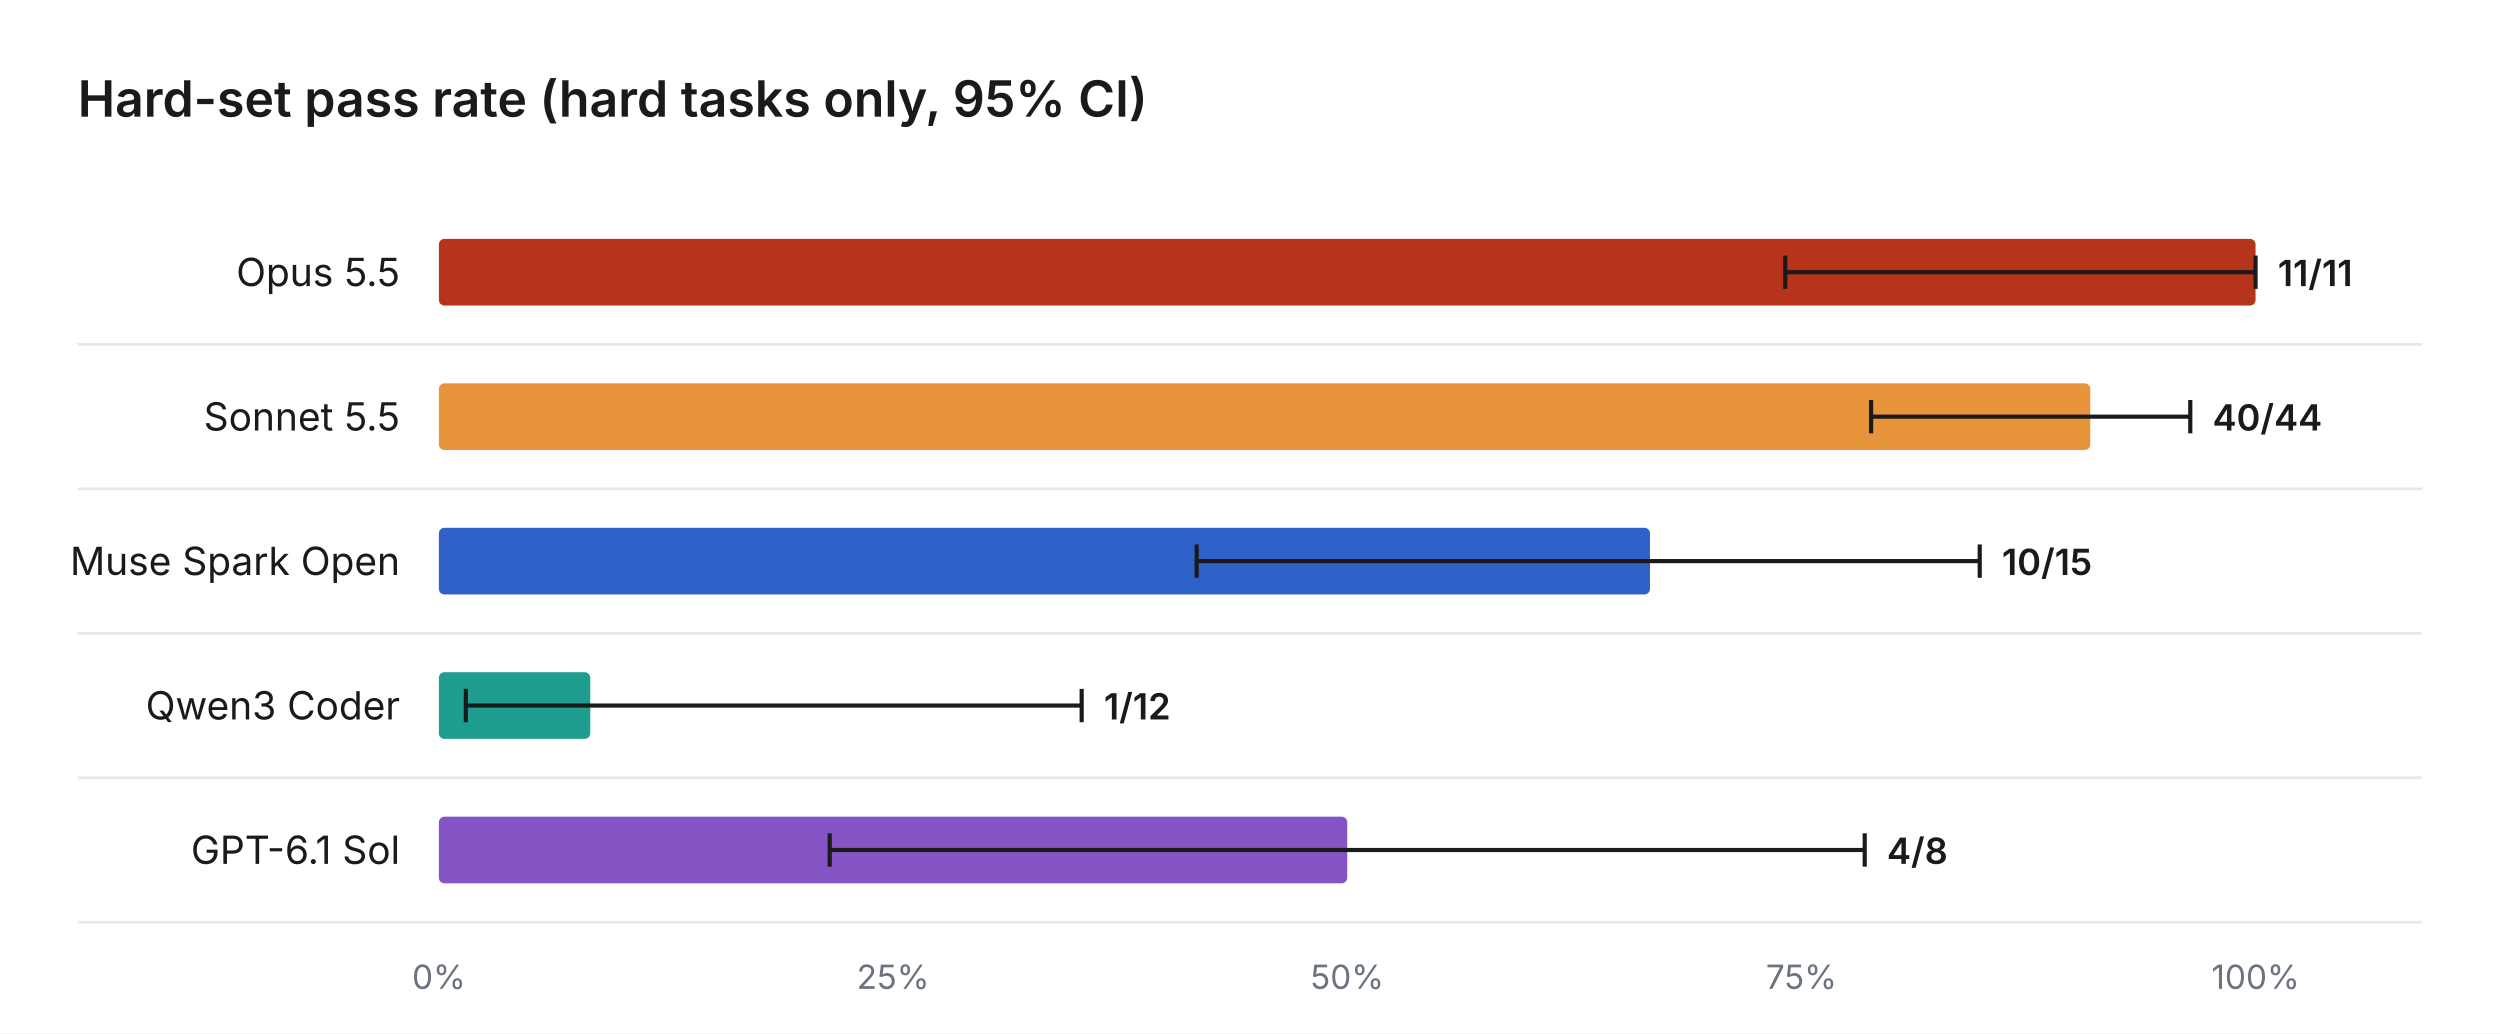
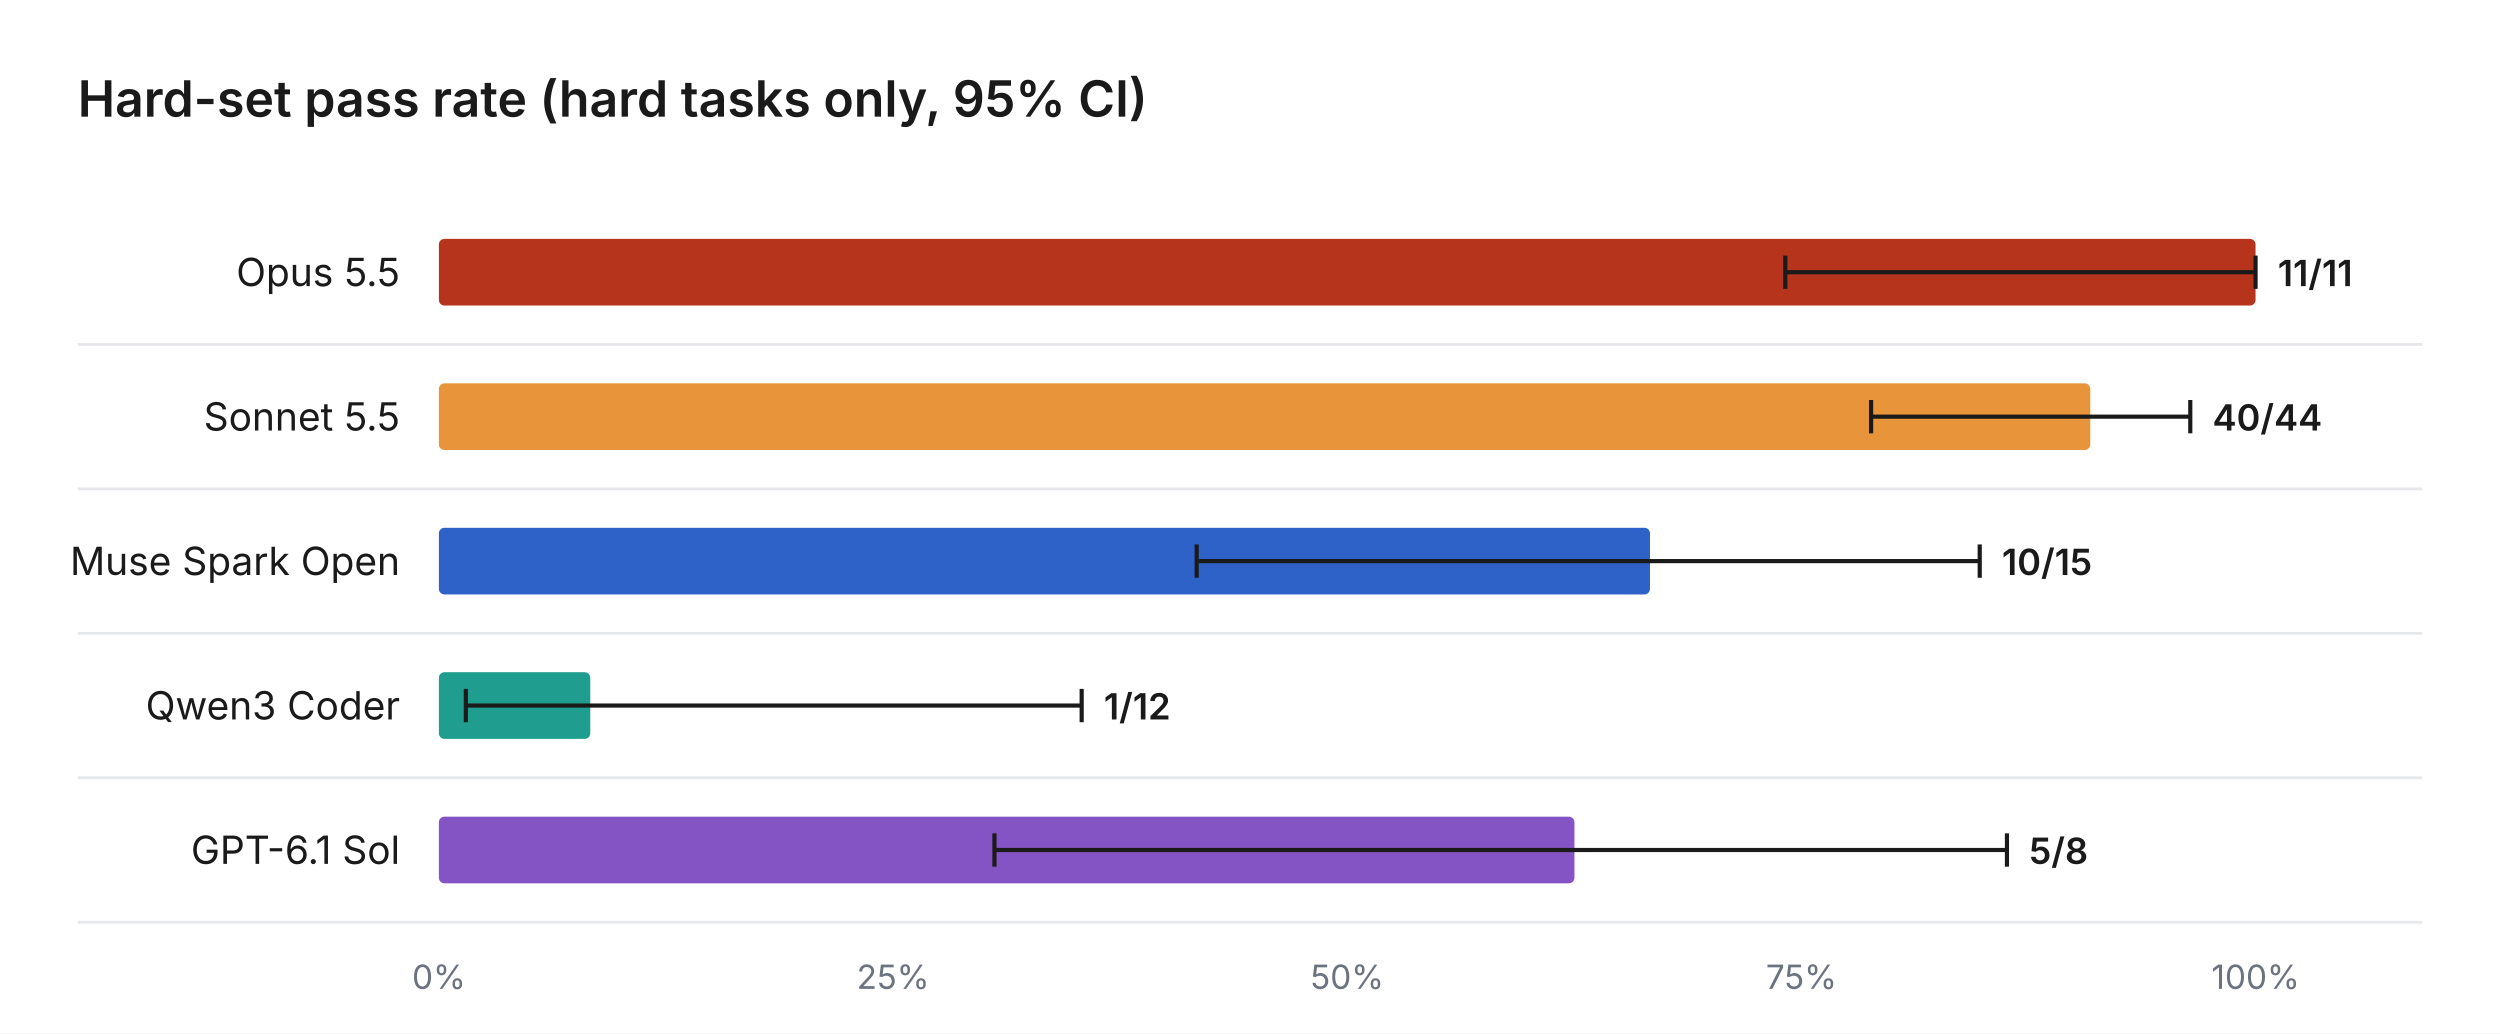
<svg xmlns="http://www.w3.org/2000/svg" viewBox="0 0 900 372" width="900" height="372" role="img" aria-label="Hard-set pass rate per model with Wilson 95% intervals" font-family="Inter,'Helvetica Neue',Helvetica,Arial,sans-serif">
  <rect width="900" height="372" fill="#ffffff" />
  <text x="28.0" y="42.0" font-size="18" text-anchor="start" fill="#1a1a1a" font-weight="600">Hard-set pass rate (hard tasks only, 95% CI)</text>
  <line x1="28.0" y1="124.0" x2="872.0" y2="124.0" stroke="#e5e7eb" />
  <text x="144.0" y="103.0" font-size="14" text-anchor="end" fill="#1a1a1a" font-weight="normal">Opus 5.5</text>
  <rect x="158" y="86.0" width="654.0" height="24" rx="2" fill="#b5341b" />
  <g stroke="#1a1a1a" stroke-width="1.5">
    <line x1="642.7" y1="98.0" x2="812.0" y2="98.0" />
    <line x1="642.7" y1="92.0" x2="642.7" y2="104.0" />
    <line x1="812.0" y1="92.0" x2="812.0" y2="104.0" />
  </g>
  <text x="820.0" y="103.0" font-size="13" text-anchor="start" fill="#1a1a1a" font-weight="600">11/11</text>
  <line x1="28.0" y1="176.0" x2="872.0" y2="176.0" stroke="#e5e7eb" />
  <text x="144.0" y="155.0" font-size="14" text-anchor="end" fill="#1a1a1a" font-weight="normal">Sonnet 5.5</text>
  <rect x="158" y="138.0" width="594.5" height="24" rx="2" fill="#e8943a" />
  <g stroke="#1a1a1a" stroke-width="1.5">
    <line x1="673.6" y1="150.0" x2="788.5" y2="150.0" />
    <line x1="673.6" y1="144.0" x2="673.6" y2="156.0" />
    <line x1="788.5" y1="144.0" x2="788.5" y2="156.0" />
  </g>
  <text x="796.5" y="155.0" font-size="13" text-anchor="start" fill="#1a1a1a" font-weight="600">40/44</text>
  <line x1="28.0" y1="228.0" x2="872.0" y2="228.0" stroke="#e5e7eb" />
  <text x="144.0" y="207.0" font-size="14" text-anchor="end" fill="#1a1a1a" font-weight="normal">Muse Spark Open</text>
  <rect x="158" y="190.0" width="436.0" height="24" rx="2" fill="#2f62c9" />
  <g stroke="#1a1a1a" stroke-width="1.5">
    <line x1="430.8" y1="202.0" x2="712.7" y2="202.0" />
    <line x1="430.8" y1="196.0" x2="430.8" y2="208.0" />
    <line x1="712.7" y1="196.0" x2="712.7" y2="208.0" />
  </g>
  <text x="720.7" y="207.0" font-size="13" text-anchor="start" fill="#1a1a1a" font-weight="600">10/15</text>
  <line x1="28.0" y1="280.0" x2="872.0" y2="280.0" stroke="#e5e7eb" />
  <text x="144.0" y="259.0" font-size="14" text-anchor="end" fill="#1a1a1a" font-weight="normal">Qwen3 Coder</text>
  <rect x="158" y="242.0" width="54.5" height="24" rx="2" fill="#1f9d8f" />
  <g stroke="#1a1a1a" stroke-width="1.5">
    <line x1="167.7" y1="254.0" x2="389.4" y2="254.0" />
    <line x1="167.7" y1="248.0" x2="167.7" y2="260.0" />
    <line x1="389.4" y1="248.0" x2="389.4" y2="260.0" />
  </g>
  <text x="397.4" y="259.0" font-size="13" text-anchor="start" fill="#1a1a1a" font-weight="600">1/12</text>
  <line x1="28.0" y1="332.0" x2="872.0" y2="332.0" stroke="#e5e7eb" />
  <text x="144.0" y="311.0" font-size="14" text-anchor="end" fill="#1a1a1a" font-weight="normal">GPT-6.1 Sol</text>
-   <rect x="158" y="294.0" width="327.0" height="24" rx="2" fill="#8453c4" />
+   <rect x="158" y="294.0" width="408.8" height="24" rx="2" fill="#8453c4" />
  <g stroke="#1a1a1a" stroke-width="1.5">
-     <line x1="298.7" y1="306.0" x2="671.3" y2="306.0" />
-     <line x1="298.7" y1="300.0" x2="298.7" y2="312.0" />
-     <line x1="671.3" y1="300.0" x2="671.3" y2="312.0" />
+     <line x1="358.0" y1="306.0" x2="722.5" y2="306.0" />
+     <line x1="358.0" y1="300.0" x2="358.0" y2="312.0" />
+     <line x1="722.5" y1="300.0" x2="722.5" y2="312.0" />
  </g>
-   <text x="679.3" y="311.0" font-size="13" text-anchor="start" fill="#1a1a1a" font-weight="600">4/8</text>
+   <text x="730.5" y="311.0" font-size="13" text-anchor="start" fill="#1a1a1a" font-weight="600">5/8</text>
  <text x="158.0" y="356.0" font-size="12" text-anchor="middle" fill="#6b7280" font-weight="normal">0%</text>
  <text x="321.5" y="356.0" font-size="12" text-anchor="middle" fill="#6b7280" font-weight="normal">25%</text>
  <text x="485.0" y="356.0" font-size="12" text-anchor="middle" fill="#6b7280" font-weight="normal">50%</text>
  <text x="648.5" y="356.0" font-size="12" text-anchor="middle" fill="#6b7280" font-weight="normal">75%</text>
  <text x="812.0" y="356.0" font-size="12" text-anchor="middle" fill="#6b7280" font-weight="normal">100%</text>
</svg>
